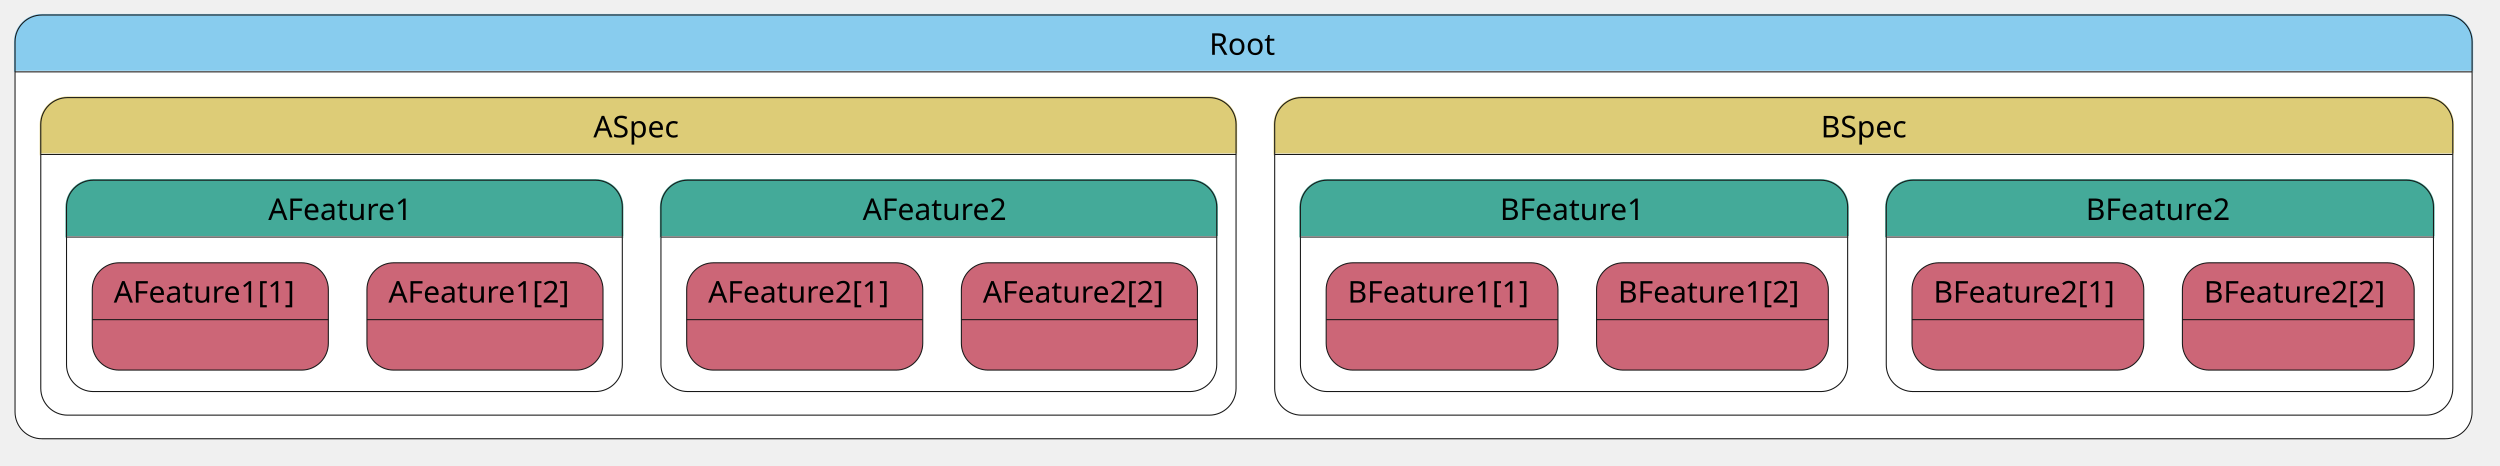
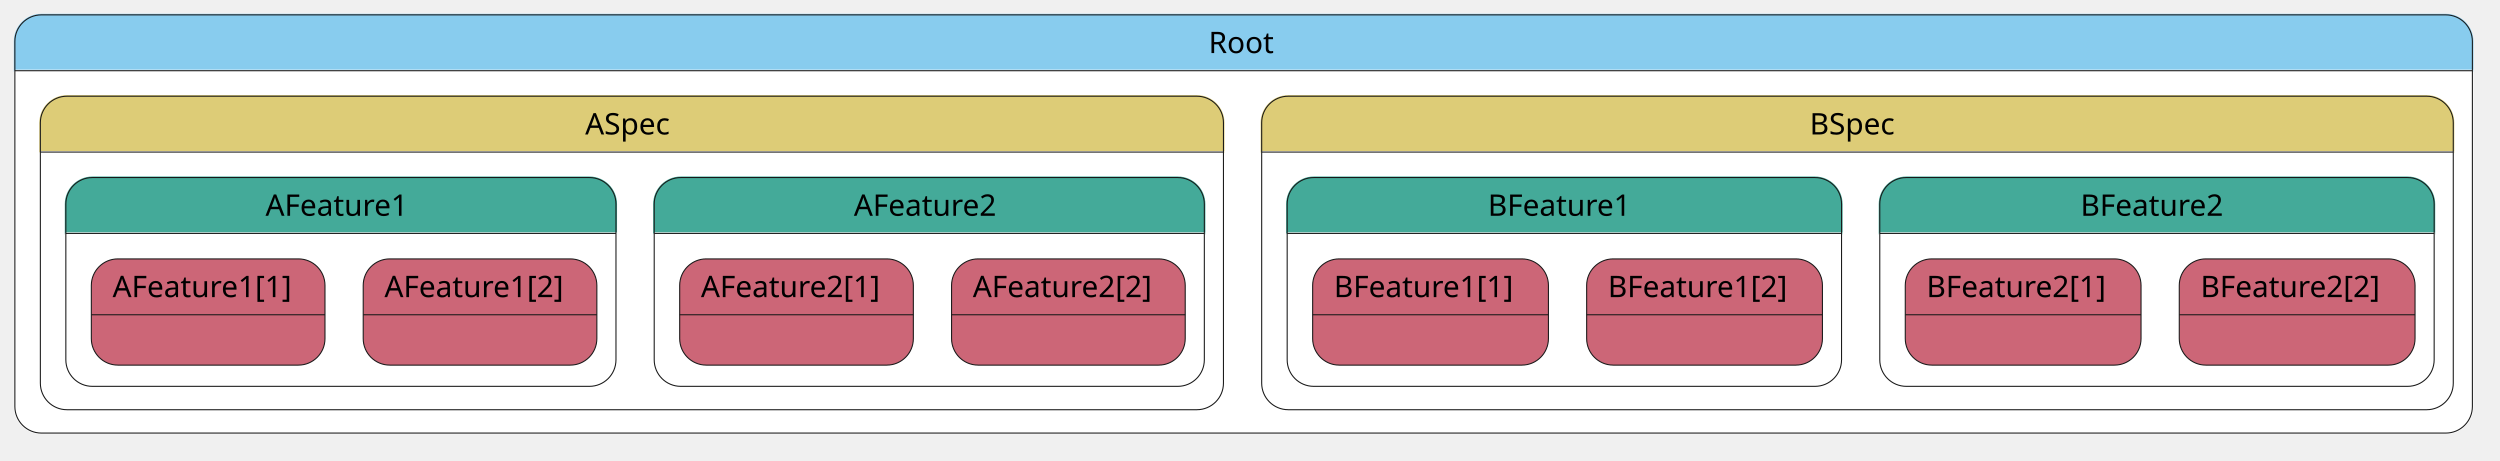
- <svg xmlns="http://www.w3.org/2000/svg" contentStyleType="text/css" height="217px" preserveAspectRatio="none" style="width:1165px;height:217px;background:#FFFFFF;" version="1.1" viewBox="0 0 1165 217" width="1165px" zoomAndPan="magnify">
+ <svg xmlns="http://www.w3.org/2000/svg" contentStyleType="text/css" height="217px" preserveAspectRatio="none" style="width:1177px;height:217px;background:#FFFFFF;" version="1.1" viewBox="0 0 1177 217" width="1177px" zoomAndPan="magnify">
  <defs />
  <g>
-     <path d="M19.5,7 L1139.5,7 A12.5,12.5 0 0 1 1152,19.5 L1152,33.488 L7,33.488 L7,19.5 A12.5,12.5 0 0 1 19.5,7 " fill="#88CCEE" style="stroke:#88CCEE;stroke-width:1.0;" />
-     <path d="M7,33.488 L1152,33.488 L1152,191.965 A12.5,12.5 0 0 1 1139.5,204.465 L19.5,204.465 A12.5,12.5 0 0 1 7,191.965 L7,33.488 " fill="#FFFFFF" style="stroke:#FFFFFF;stroke-width:1.0;" />
-     <rect height="197.465" rx="12.5" ry="12.5" style="stroke:#181818;stroke-width:0.5;fill:none;" width="1145" x="7" y="7" />
-     <line style="stroke:#181818;stroke-width:0.5;fill:none;" x1="7" x2="1152" y1="33.488" y2="33.488" />
-     <text fill="#000000" font-family="sans-serif" font-size="14" lengthAdjust="spacing" textLength="32" x="563.5" y="25.535">Root</text>
-     <path d="M31.5,45.488 L563.5,45.488 A12.5,12.5 0 0 1 576,57.988 L576,71.977 L19,71.977 L19,57.988 A12.5,12.5 0 0 1 31.5,45.488 " fill="#DDCC77" style="stroke:#DDCC77;stroke-width:1.0;" />
-     <path d="M19,71.977 L576,71.977 L576,180.965 A12.5,12.5 0 0 1 563.5,193.465 L31.5,193.465 A12.5,12.5 0 0 1 19,180.965 L19,71.977 " fill="#FFFFFF" style="stroke:#FFFFFF;stroke-width:1.0;" />
-     <rect height="147.977" rx="12.5" ry="12.5" style="stroke:#181818;stroke-width:0.5;fill:none;" width="557" x="19" y="45.488" />
-     <line style="stroke:#181818;stroke-width:0.5;fill:none;" x1="19" x2="576" y1="71.977" y2="71.977" />
-     <text fill="#000000" font-family="sans-serif" font-size="14" lengthAdjust="spacing" textLength="42" x="276.5" y="64.023">ASpec</text>
-     <path d="M43.5,83.977 L277.5,83.977 A12.5,12.5 0 0 1 290,96.477 L290,110.465 L31,110.465 L31,96.477 A12.5,12.5 0 0 1 43.5,83.977 " fill="#44AA99" style="stroke:#44AA99;stroke-width:1.0;" />
-     <path d="M31,110.465 L290,110.465 L290,169.965 A12.5,12.5 0 0 1 277.5,182.465 L43.5,182.465 A12.5,12.5 0 0 1 31,169.965 L31,110.465 " fill="#FFFFFF" style="stroke:#FFFFFF;stroke-width:1.0;" />
-     <rect height="98.488" rx="12.5" ry="12.5" style="stroke:#181818;stroke-width:0.5;fill:none;" width="259" x="31" y="83.977" />
-     <line style="stroke:#181818;stroke-width:0.5;fill:none;" x1="31" x2="290" y1="110.465" y2="110.465" />
-     <text fill="#000000" font-family="sans-serif" font-size="14" lengthAdjust="spacing" textLength="71" x="125" y="102.512">AFeature1</text>
+     <path d="M19.5,7 L1151.5,7 A12.5,12.5 0 0 1 1164,19.5 L1164,33.297 L7,33.297 L7,19.5 A12.5,12.5 0 0 1 19.5,7 " fill="#88CCEE" style="stroke:#88CCEE;stroke-width:1.0;" />
+     <path d="M7,33.297 L1164,33.297 L1164,191.391 A12.5,12.5 0 0 1 1151.5,203.891 L19.5,203.891 A12.5,12.5 0 0 1 7,191.391 L7,33.297 " fill="#FFFFFF" style="stroke:#FFFFFF;stroke-width:1.0;" />
+     <rect height="196.891" rx="12.5" ry="12.5" style="stroke:#181818;stroke-width:0.5;fill:none;" width="1157" x="7" y="7" />
+     <line style="stroke:#181818;stroke-width:0.5;fill:none;" x1="7" x2="1164" y1="33.297" y2="33.297" />
+     <text fill="#000000" font-family="sans-serif" font-size="14" lengthAdjust="spacing" textLength="33" x="569" y="24.995">Root</text>
+     <path d="M31.5,45.297 L563.5,45.297 A12.5,12.5 0 0 1 576,57.797 L576,71.594 L19,71.594 L19,57.797 A12.5,12.5 0 0 1 31.5,45.297 " fill="#DDCC77" style="stroke:#DDCC77;stroke-width:1.0;" />
+     <path d="M19,71.594 L576,71.594 L576,180.391 A12.5,12.5 0 0 1 563.5,192.891 L31.5,192.891 A12.5,12.5 0 0 1 19,180.391 L19,71.594 " fill="#FFFFFF" style="stroke:#FFFFFF;stroke-width:1.0;" />
+     <rect height="147.594" rx="12.5" ry="12.5" style="stroke:#181818;stroke-width:0.5;fill:none;" width="557" x="19" y="45.297" />
+     <line style="stroke:#181818;stroke-width:0.5;fill:none;" x1="19" x2="576" y1="71.594" y2="71.594" />
+     <text fill="#000000" font-family="sans-serif" font-size="14" lengthAdjust="spacing" textLength="44" x="275.5" y="63.292">ASpec</text>
+     <path d="M43.5,83.594 L277.5,83.594 A12.5,12.5 0 0 1 290,96.094 L290,109.891 L31,109.891 L31,96.094 A12.5,12.5 0 0 1 43.5,83.594 " fill="#44AA99" style="stroke:#44AA99;stroke-width:1.0;" />
+     <path d="M31,109.891 L290,109.891 L290,169.391 A12.5,12.5 0 0 1 277.5,181.891 L43.5,181.891 A12.5,12.5 0 0 1 31,169.391 L31,109.891 " fill="#FFFFFF" style="stroke:#FFFFFF;stroke-width:1.0;" />
+     <rect height="98.297" rx="12.5" ry="12.5" style="stroke:#181818;stroke-width:0.5;fill:none;" width="259" x="31" y="83.594" />
+     <line style="stroke:#181818;stroke-width:0.5;fill:none;" x1="31" x2="290" y1="109.891" y2="109.891" />
+     <text fill="#000000" font-family="sans-serif" font-size="14" lengthAdjust="spacing" textLength="71" x="125" y="101.589">AFeature1</text>
    <g id="Root.ASpec.AFeature1.AFeature1[1]">
-       <rect fill="#CC6677" height="50" rx="12.5" ry="12.5" style="stroke:#181818;stroke-width:0.5;" width="110" x="43" y="122.465" />
-       <line style="stroke:#181818;stroke-width:0.5;" x1="43" x2="153" y1="148.953" y2="148.953" />
-       <text fill="#000000" font-family="sans-serif" font-size="14" lengthAdjust="spacing" textLength="90" x="53" y="141">AFeature1[1]</text>
+       <rect fill="#CC6677" height="50" rx="12.5" ry="12.5" style="stroke:#181818;stroke-width:0.5;" width="110" x="43" y="121.891" />
+       <line style="stroke:#181818;stroke-width:0.5;" x1="43" x2="153" y1="148.188" y2="148.188" />
+       <text fill="#000000" font-family="sans-serif" font-size="14" lengthAdjust="spacing" textLength="90" x="53" y="139.886">AFeature1[1]</text>
    </g>
    <g id="Root.ASpec.AFeature1.AFeature1[2]">
-       <rect fill="#CC6677" height="50" rx="12.5" ry="12.5" style="stroke:#181818;stroke-width:0.5;" width="110" x="171" y="122.465" />
-       <line style="stroke:#181818;stroke-width:0.5;" x1="171" x2="281" y1="148.953" y2="148.953" />
-       <text fill="#000000" font-family="sans-serif" font-size="14" lengthAdjust="spacing" textLength="90" x="181" y="141">AFeature1[2]</text>
+       <rect fill="#CC6677" height="50" rx="12.5" ry="12.5" style="stroke:#181818;stroke-width:0.5;" width="110" x="171" y="121.891" />
+       <line style="stroke:#181818;stroke-width:0.5;" x1="171" x2="281" y1="148.188" y2="148.188" />
+       <text fill="#000000" font-family="sans-serif" font-size="14" lengthAdjust="spacing" textLength="90" x="181" y="139.886">AFeature1[2]</text>
    </g>
-     <path d="M320.5,83.977 L554.5,83.977 A12.5,12.5 0 0 1 567,96.477 L567,110.465 L308,110.465 L308,96.477 A12.5,12.5 0 0 1 320.5,83.977 " fill="#44AA99" style="stroke:#44AA99;stroke-width:1.0;" />
-     <path d="M308,110.465 L567,110.465 L567,169.965 A12.5,12.5 0 0 1 554.5,182.465 L320.5,182.465 A12.5,12.5 0 0 1 308,169.965 L308,110.465 " fill="#FFFFFF" style="stroke:#FFFFFF;stroke-width:1.0;" />
-     <rect height="98.488" rx="12.5" ry="12.5" style="stroke:#181818;stroke-width:0.5;fill:none;" width="259" x="308" y="83.977" />
-     <line style="stroke:#181818;stroke-width:0.5;fill:none;" x1="308" x2="567" y1="110.465" y2="110.465" />
-     <text fill="#000000" font-family="sans-serif" font-size="14" lengthAdjust="spacing" textLength="71" x="402" y="102.512">AFeature2</text>
+     <path d="M320.5,83.594 L554.5,83.594 A12.5,12.5 0 0 1 567,96.094 L567,109.891 L308,109.891 L308,96.094 A12.5,12.5 0 0 1 320.5,83.594 " fill="#44AA99" style="stroke:#44AA99;stroke-width:1.0;" />
+     <path d="M308,109.891 L567,109.891 L567,169.391 A12.5,12.5 0 0 1 554.5,181.891 L320.5,181.891 A12.5,12.5 0 0 1 308,169.391 L308,109.891 " fill="#FFFFFF" style="stroke:#FFFFFF;stroke-width:1.0;" />
+     <rect height="98.297" rx="12.5" ry="12.5" style="stroke:#181818;stroke-width:0.5;fill:none;" width="259" x="308" y="83.594" />
+     <line style="stroke:#181818;stroke-width:0.5;fill:none;" x1="308" x2="567" y1="109.891" y2="109.891" />
+     <text fill="#000000" font-family="sans-serif" font-size="14" lengthAdjust="spacing" textLength="71" x="402" y="101.589">AFeature2</text>
    <g id="Root.ASpec.AFeature2.AFeature2[1]">
-       <rect fill="#CC6677" height="50" rx="12.5" ry="12.5" style="stroke:#181818;stroke-width:0.5;" width="110" x="320" y="122.465" />
-       <line style="stroke:#181818;stroke-width:0.5;" x1="320" x2="430" y1="148.953" y2="148.953" />
-       <text fill="#000000" font-family="sans-serif" font-size="14" lengthAdjust="spacing" textLength="90" x="330" y="141">AFeature2[1]</text>
+       <rect fill="#CC6677" height="50" rx="12.5" ry="12.5" style="stroke:#181818;stroke-width:0.5;" width="110" x="320" y="121.891" />
+       <line style="stroke:#181818;stroke-width:0.5;" x1="320" x2="430" y1="148.188" y2="148.188" />
+       <text fill="#000000" font-family="sans-serif" font-size="14" lengthAdjust="spacing" textLength="90" x="330" y="139.886">AFeature2[1]</text>
    </g>
    <g id="Root.ASpec.AFeature2.AFeature2[2]">
-       <rect fill="#CC6677" height="50" rx="12.5" ry="12.5" style="stroke:#181818;stroke-width:0.5;" width="110" x="448" y="122.465" />
-       <line style="stroke:#181818;stroke-width:0.5;" x1="448" x2="558" y1="148.953" y2="148.953" />
-       <text fill="#000000" font-family="sans-serif" font-size="14" lengthAdjust="spacing" textLength="90" x="458" y="141">AFeature2[2]</text>
+       <rect fill="#CC6677" height="50" rx="12.5" ry="12.5" style="stroke:#181818;stroke-width:0.5;" width="110" x="448" y="121.891" />
+       <line style="stroke:#181818;stroke-width:0.5;" x1="448" x2="558" y1="148.188" y2="148.188" />
+       <text fill="#000000" font-family="sans-serif" font-size="14" lengthAdjust="spacing" textLength="90" x="458" y="139.886">AFeature2[2]</text>
    </g>
-     <path d="M606.5,45.488 L1130.5,45.488 A12.5,12.5 0 0 1 1143,57.988 L1143,71.977 L594,71.977 L594,57.988 A12.5,12.5 0 0 1 606.5,45.488 " fill="#DDCC77" style="stroke:#DDCC77;stroke-width:1.0;" />
-     <path d="M594,71.977 L1143,71.977 L1143,180.965 A12.5,12.5 0 0 1 1130.5,193.465 L606.5,193.465 A12.5,12.5 0 0 1 594,180.965 L594,71.977 " fill="#FFFFFF" style="stroke:#FFFFFF;stroke-width:1.0;" />
-     <rect height="147.977" rx="12.5" ry="12.5" style="stroke:#181818;stroke-width:0.5;fill:none;" width="549" x="594" y="45.488" />
-     <line style="stroke:#181818;stroke-width:0.5;fill:none;" x1="594" x2="1143" y1="71.977" y2="71.977" />
-     <text fill="#000000" font-family="sans-serif" font-size="14" lengthAdjust="spacing" textLength="40" x="848.5" y="64.023">BSpec</text>
-     <path d="M618.5,83.977 L848.5,83.977 A12.5,12.5 0 0 1 861,96.477 L861,110.465 L606,110.465 L606,96.477 A12.5,12.5 0 0 1 618.5,83.977 " fill="#44AA99" style="stroke:#44AA99;stroke-width:1.0;" />
-     <path d="M606,110.465 L861,110.465 L861,169.965 A12.5,12.5 0 0 1 848.5,182.465 L618.5,182.465 A12.5,12.5 0 0 1 606,169.965 L606,110.465 " fill="#FFFFFF" style="stroke:#FFFFFF;stroke-width:1.0;" />
-     <rect height="98.488" rx="12.5" ry="12.5" style="stroke:#181818;stroke-width:0.5;fill:none;" width="255" x="606" y="83.977" />
-     <line style="stroke:#181818;stroke-width:0.5;fill:none;" x1="606" x2="861" y1="110.465" y2="110.465" />
-     <text fill="#000000" font-family="sans-serif" font-size="14" lengthAdjust="spacing" textLength="69" x="699" y="102.512">BFeature1</text>
+     <path d="M606.5,45.297 L1142.5,45.297 A12.5,12.5 0 0 1 1155,57.797 L1155,71.594 L594,71.594 L594,57.797 A12.5,12.5 0 0 1 606.5,45.297 " fill="#DDCC77" style="stroke:#DDCC77;stroke-width:1.0;" />
+     <path d="M594,71.594 L1155,71.594 L1155,180.391 A12.5,12.5 0 0 1 1142.5,192.891 L606.5,192.891 A12.5,12.5 0 0 1 594,180.391 L594,71.594 " fill="#FFFFFF" style="stroke:#FFFFFF;stroke-width:1.0;" />
+     <rect height="147.594" rx="12.5" ry="12.5" style="stroke:#181818;stroke-width:0.5;fill:none;" width="561" x="594" y="45.297" />
+     <line style="stroke:#181818;stroke-width:0.5;fill:none;" x1="594" x2="1155" y1="71.594" y2="71.594" />
+     <text fill="#000000" font-family="sans-serif" font-size="14" lengthAdjust="spacing" textLength="45" x="852" y="63.292">BSpec</text>
+     <path d="M618.5,83.594 L854.5,83.594 A12.5,12.5 0 0 1 867,96.094 L867,109.891 L606,109.891 L606,96.094 A12.5,12.5 0 0 1 618.5,83.594 " fill="#44AA99" style="stroke:#44AA99;stroke-width:1.0;" />
+     <path d="M606,109.891 L867,109.891 L867,169.391 A12.5,12.5 0 0 1 854.5,181.891 L618.5,181.891 A12.5,12.5 0 0 1 606,169.391 L606,109.891 " fill="#FFFFFF" style="stroke:#FFFFFF;stroke-width:1.0;" />
+     <rect height="98.297" rx="12.5" ry="12.5" style="stroke:#181818;stroke-width:0.5;fill:none;" width="261" x="606" y="83.594" />
+     <line style="stroke:#181818;stroke-width:0.5;fill:none;" x1="606" x2="867" y1="109.891" y2="109.891" />
+     <text fill="#000000" font-family="sans-serif" font-size="14" lengthAdjust="spacing" textLength="72" x="700.5" y="101.589">BFeature1</text>
    <g id="Root.BSpec.BFeature1.BFeature1[1]">
-       <rect fill="#CC6677" height="50" rx="12.5" ry="12.5" style="stroke:#181818;stroke-width:0.5;" width="108" x="618" y="122.465" />
-       <line style="stroke:#181818;stroke-width:0.5;" x1="618" x2="726" y1="148.953" y2="148.953" />
-       <text fill="#000000" font-family="sans-serif" font-size="14" lengthAdjust="spacing" textLength="88" x="628" y="141">BFeature1[1]</text>
+       <rect fill="#CC6677" height="50" rx="12.5" ry="12.5" style="stroke:#181818;stroke-width:0.5;" width="111" x="618" y="121.891" />
+       <line style="stroke:#181818;stroke-width:0.5;" x1="618" x2="729" y1="148.188" y2="148.188" />
+       <text fill="#000000" font-family="sans-serif" font-size="14" lengthAdjust="spacing" textLength="91" x="628" y="139.886">BFeature1[1]</text>
    </g>
    <g id="Root.BSpec.BFeature1.BFeature1[2]">
-       <rect fill="#CC6677" height="50" rx="12.5" ry="12.5" style="stroke:#181818;stroke-width:0.5;" width="108" x="744" y="122.465" />
-       <line style="stroke:#181818;stroke-width:0.5;" x1="744" x2="852" y1="148.953" y2="148.953" />
-       <text fill="#000000" font-family="sans-serif" font-size="14" lengthAdjust="spacing" textLength="88" x="754" y="141">BFeature1[2]</text>
+       <rect fill="#CC6677" height="50" rx="12.5" ry="12.5" style="stroke:#181818;stroke-width:0.5;" width="111" x="747" y="121.891" />
+       <line style="stroke:#181818;stroke-width:0.5;" x1="747" x2="858" y1="148.188" y2="148.188" />
+       <text fill="#000000" font-family="sans-serif" font-size="14" lengthAdjust="spacing" textLength="91" x="757" y="139.886">BFeature1[2]</text>
    </g>
-     <path d="M891.5,83.977 L1121.5,83.977 A12.5,12.5 0 0 1 1134,96.477 L1134,110.465 L879,110.465 L879,96.477 A12.5,12.5 0 0 1 891.5,83.977 " fill="#44AA99" style="stroke:#44AA99;stroke-width:1.0;" />
-     <path d="M879,110.465 L1134,110.465 L1134,169.965 A12.5,12.5 0 0 1 1121.5,182.465 L891.5,182.465 A12.5,12.5 0 0 1 879,169.965 L879,110.465 " fill="#FFFFFF" style="stroke:#FFFFFF;stroke-width:1.0;" />
-     <rect height="98.488" rx="12.5" ry="12.5" style="stroke:#181818;stroke-width:0.5;fill:none;" width="255" x="879" y="83.977" />
-     <line style="stroke:#181818;stroke-width:0.5;fill:none;" x1="879" x2="1134" y1="110.465" y2="110.465" />
-     <text fill="#000000" font-family="sans-serif" font-size="14" lengthAdjust="spacing" textLength="69" x="972" y="102.512">BFeature2</text>
+     <path d="M897.5,83.594 L1133.5,83.594 A12.5,12.5 0 0 1 1146,96.094 L1146,109.891 L885,109.891 L885,96.094 A12.5,12.5 0 0 1 897.5,83.594 " fill="#44AA99" style="stroke:#44AA99;stroke-width:1.0;" />
+     <path d="M885,109.891 L1146,109.891 L1146,169.391 A12.5,12.5 0 0 1 1133.5,181.891 L897.5,181.891 A12.5,12.5 0 0 1 885,169.391 L885,109.891 " fill="#FFFFFF" style="stroke:#FFFFFF;stroke-width:1.0;" />
+     <rect height="98.297" rx="12.5" ry="12.5" style="stroke:#181818;stroke-width:0.5;fill:none;" width="261" x="885" y="83.594" />
+     <line style="stroke:#181818;stroke-width:0.5;fill:none;" x1="885" x2="1146" y1="109.891" y2="109.891" />
+     <text fill="#000000" font-family="sans-serif" font-size="14" lengthAdjust="spacing" textLength="72" x="979.5" y="101.589">BFeature2</text>
    <g id="Root.BSpec.BFeature2.BFeature2[1]">
-       <rect fill="#CC6677" height="50" rx="12.5" ry="12.5" style="stroke:#181818;stroke-width:0.5;" width="108" x="891" y="122.465" />
-       <line style="stroke:#181818;stroke-width:0.5;" x1="891" x2="999" y1="148.953" y2="148.953" />
-       <text fill="#000000" font-family="sans-serif" font-size="14" lengthAdjust="spacing" textLength="88" x="901" y="141">BFeature2[1]</text>
+       <rect fill="#CC6677" height="50" rx="12.5" ry="12.5" style="stroke:#181818;stroke-width:0.5;" width="111" x="897" y="121.891" />
+       <line style="stroke:#181818;stroke-width:0.5;" x1="897" x2="1008" y1="148.188" y2="148.188" />
+       <text fill="#000000" font-family="sans-serif" font-size="14" lengthAdjust="spacing" textLength="91" x="907" y="139.886">BFeature2[1]</text>
    </g>
    <g id="Root.BSpec.BFeature2.BFeature2[2]">
-       <rect fill="#CC6677" height="50" rx="12.5" ry="12.5" style="stroke:#181818;stroke-width:0.5;" width="108" x="1017" y="122.465" />
-       <line style="stroke:#181818;stroke-width:0.5;" x1="1017" x2="1125" y1="148.953" y2="148.953" />
-       <text fill="#000000" font-family="sans-serif" font-size="14" lengthAdjust="spacing" textLength="88" x="1027" y="141">BFeature2[2]</text>
+       <rect fill="#CC6677" height="50" rx="12.5" ry="12.5" style="stroke:#181818;stroke-width:0.5;" width="111" x="1026" y="121.891" />
+       <line style="stroke:#181818;stroke-width:0.5;" x1="1026" x2="1137" y1="148.188" y2="148.188" />
+       <text fill="#000000" font-family="sans-serif" font-size="14" lengthAdjust="spacing" textLength="91" x="1036" y="139.886">BFeature2[2]</text>
    </g>
  </g>
</svg>
